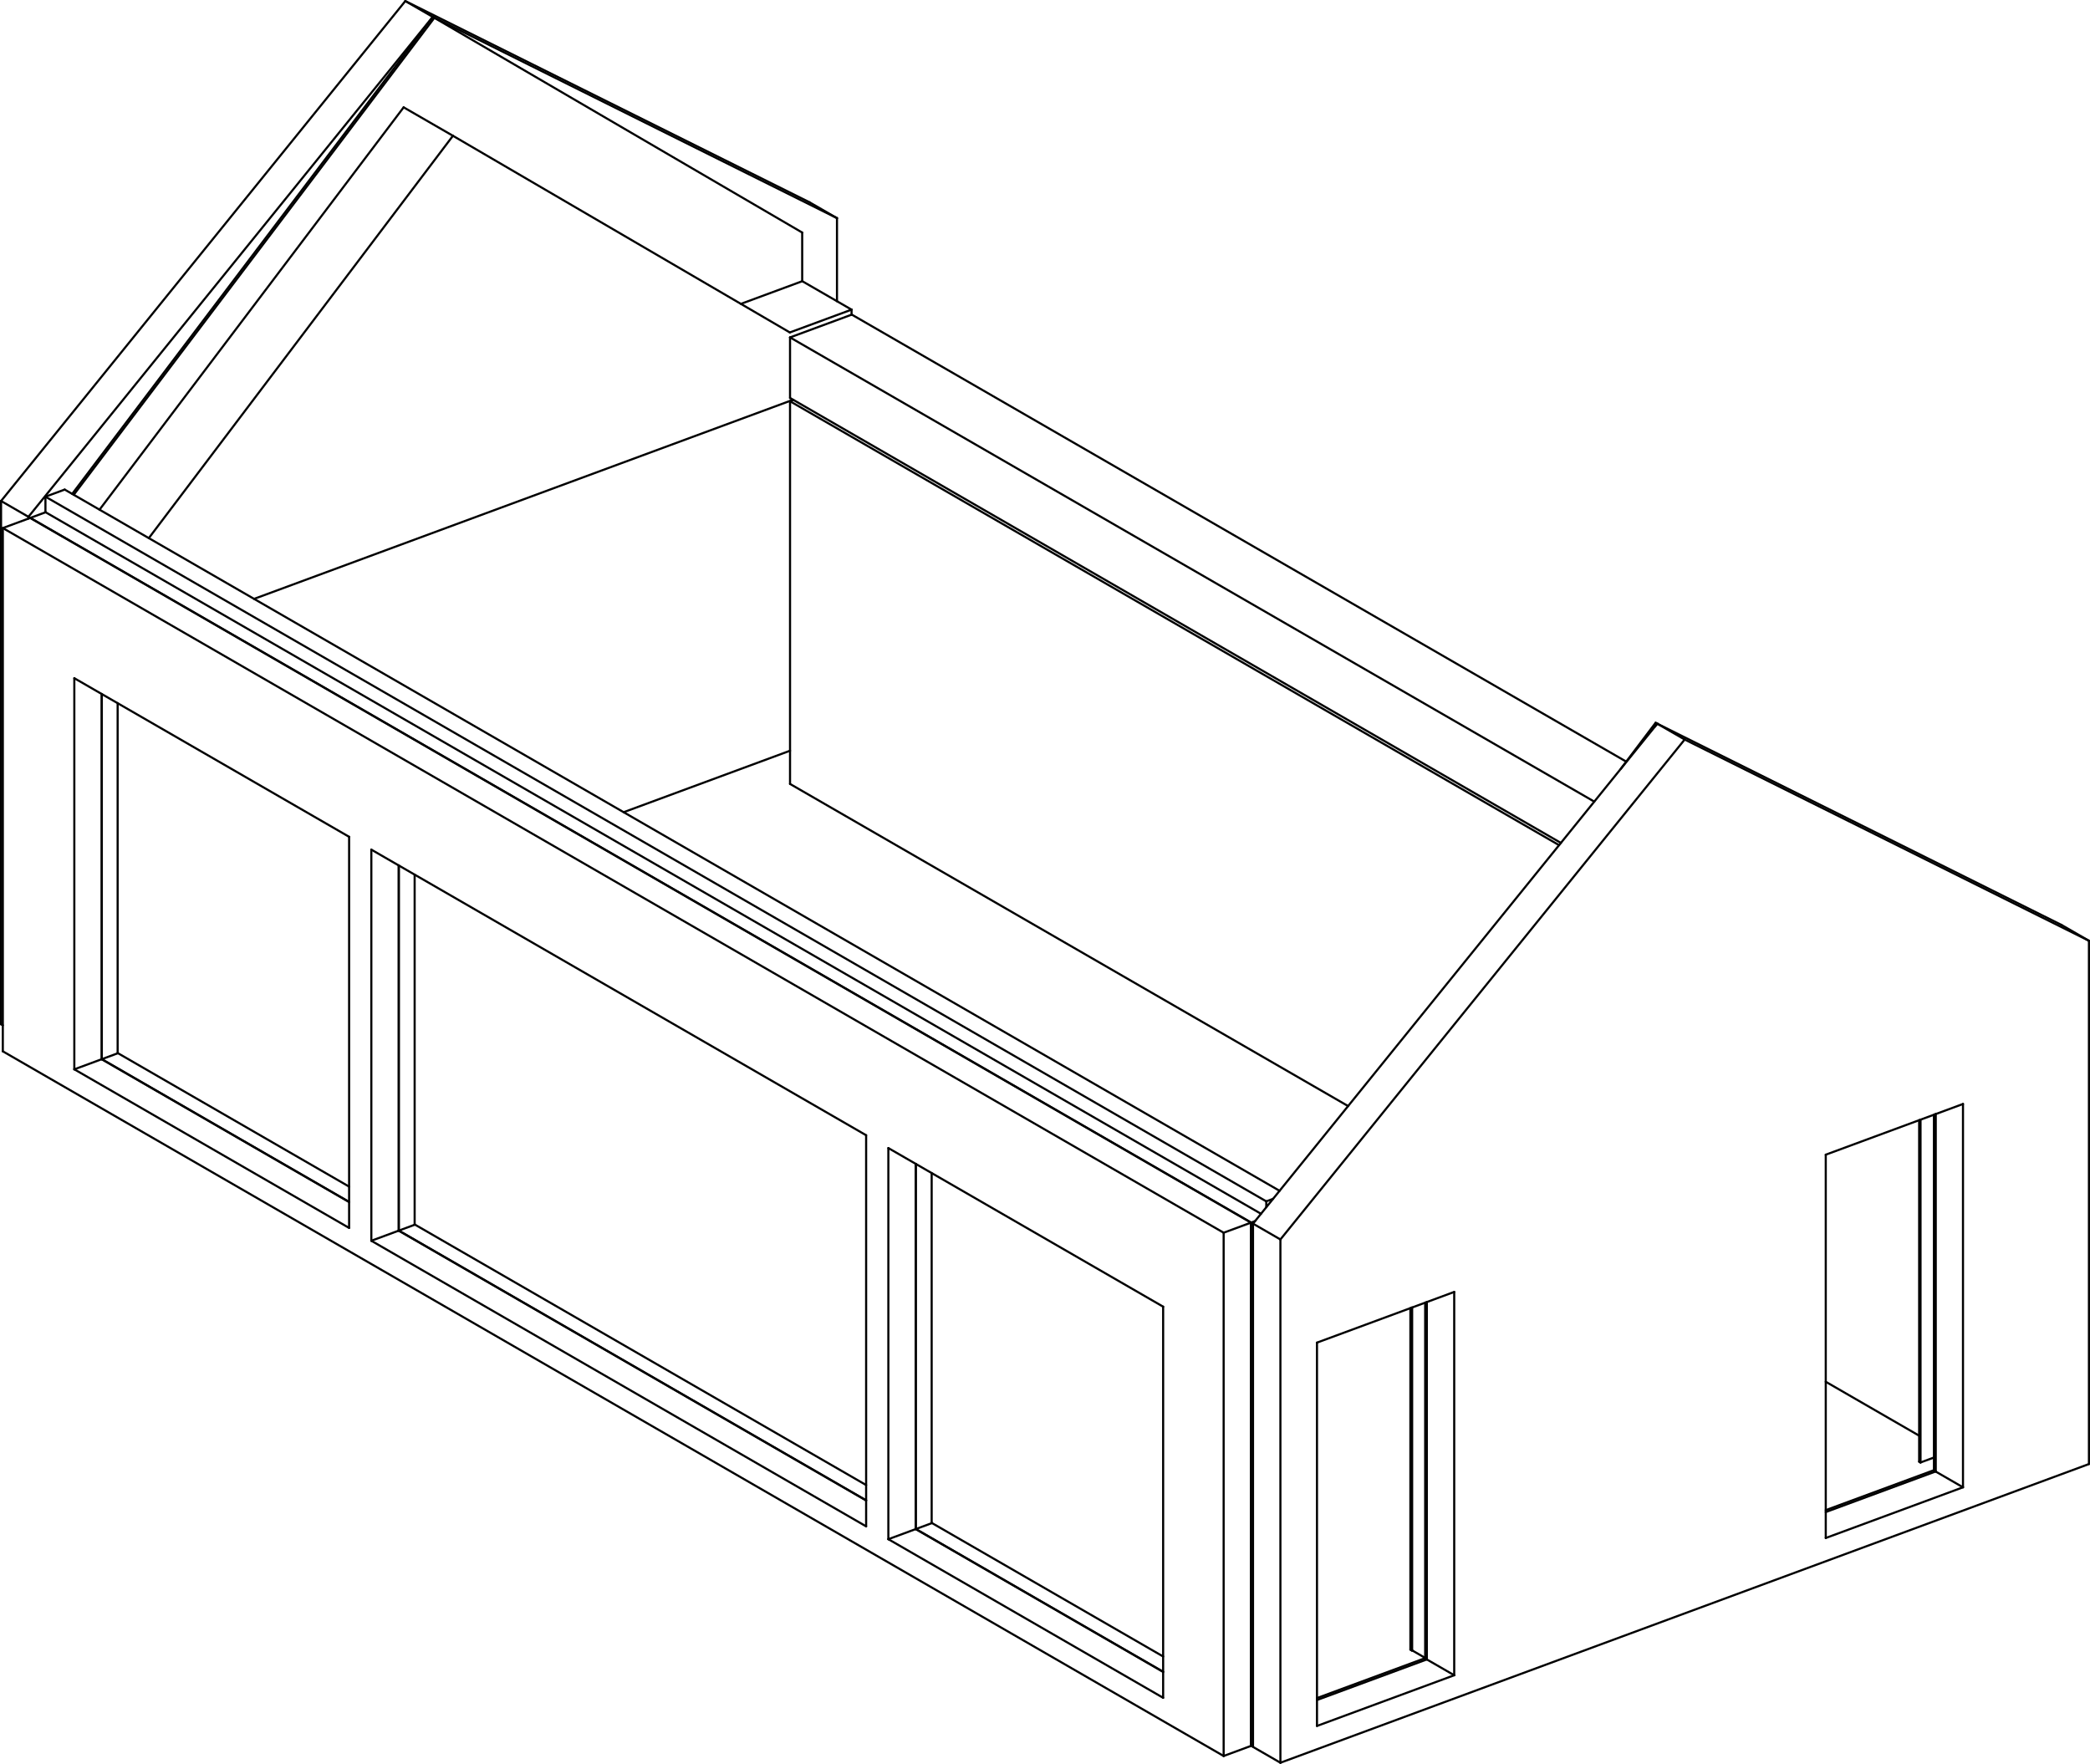
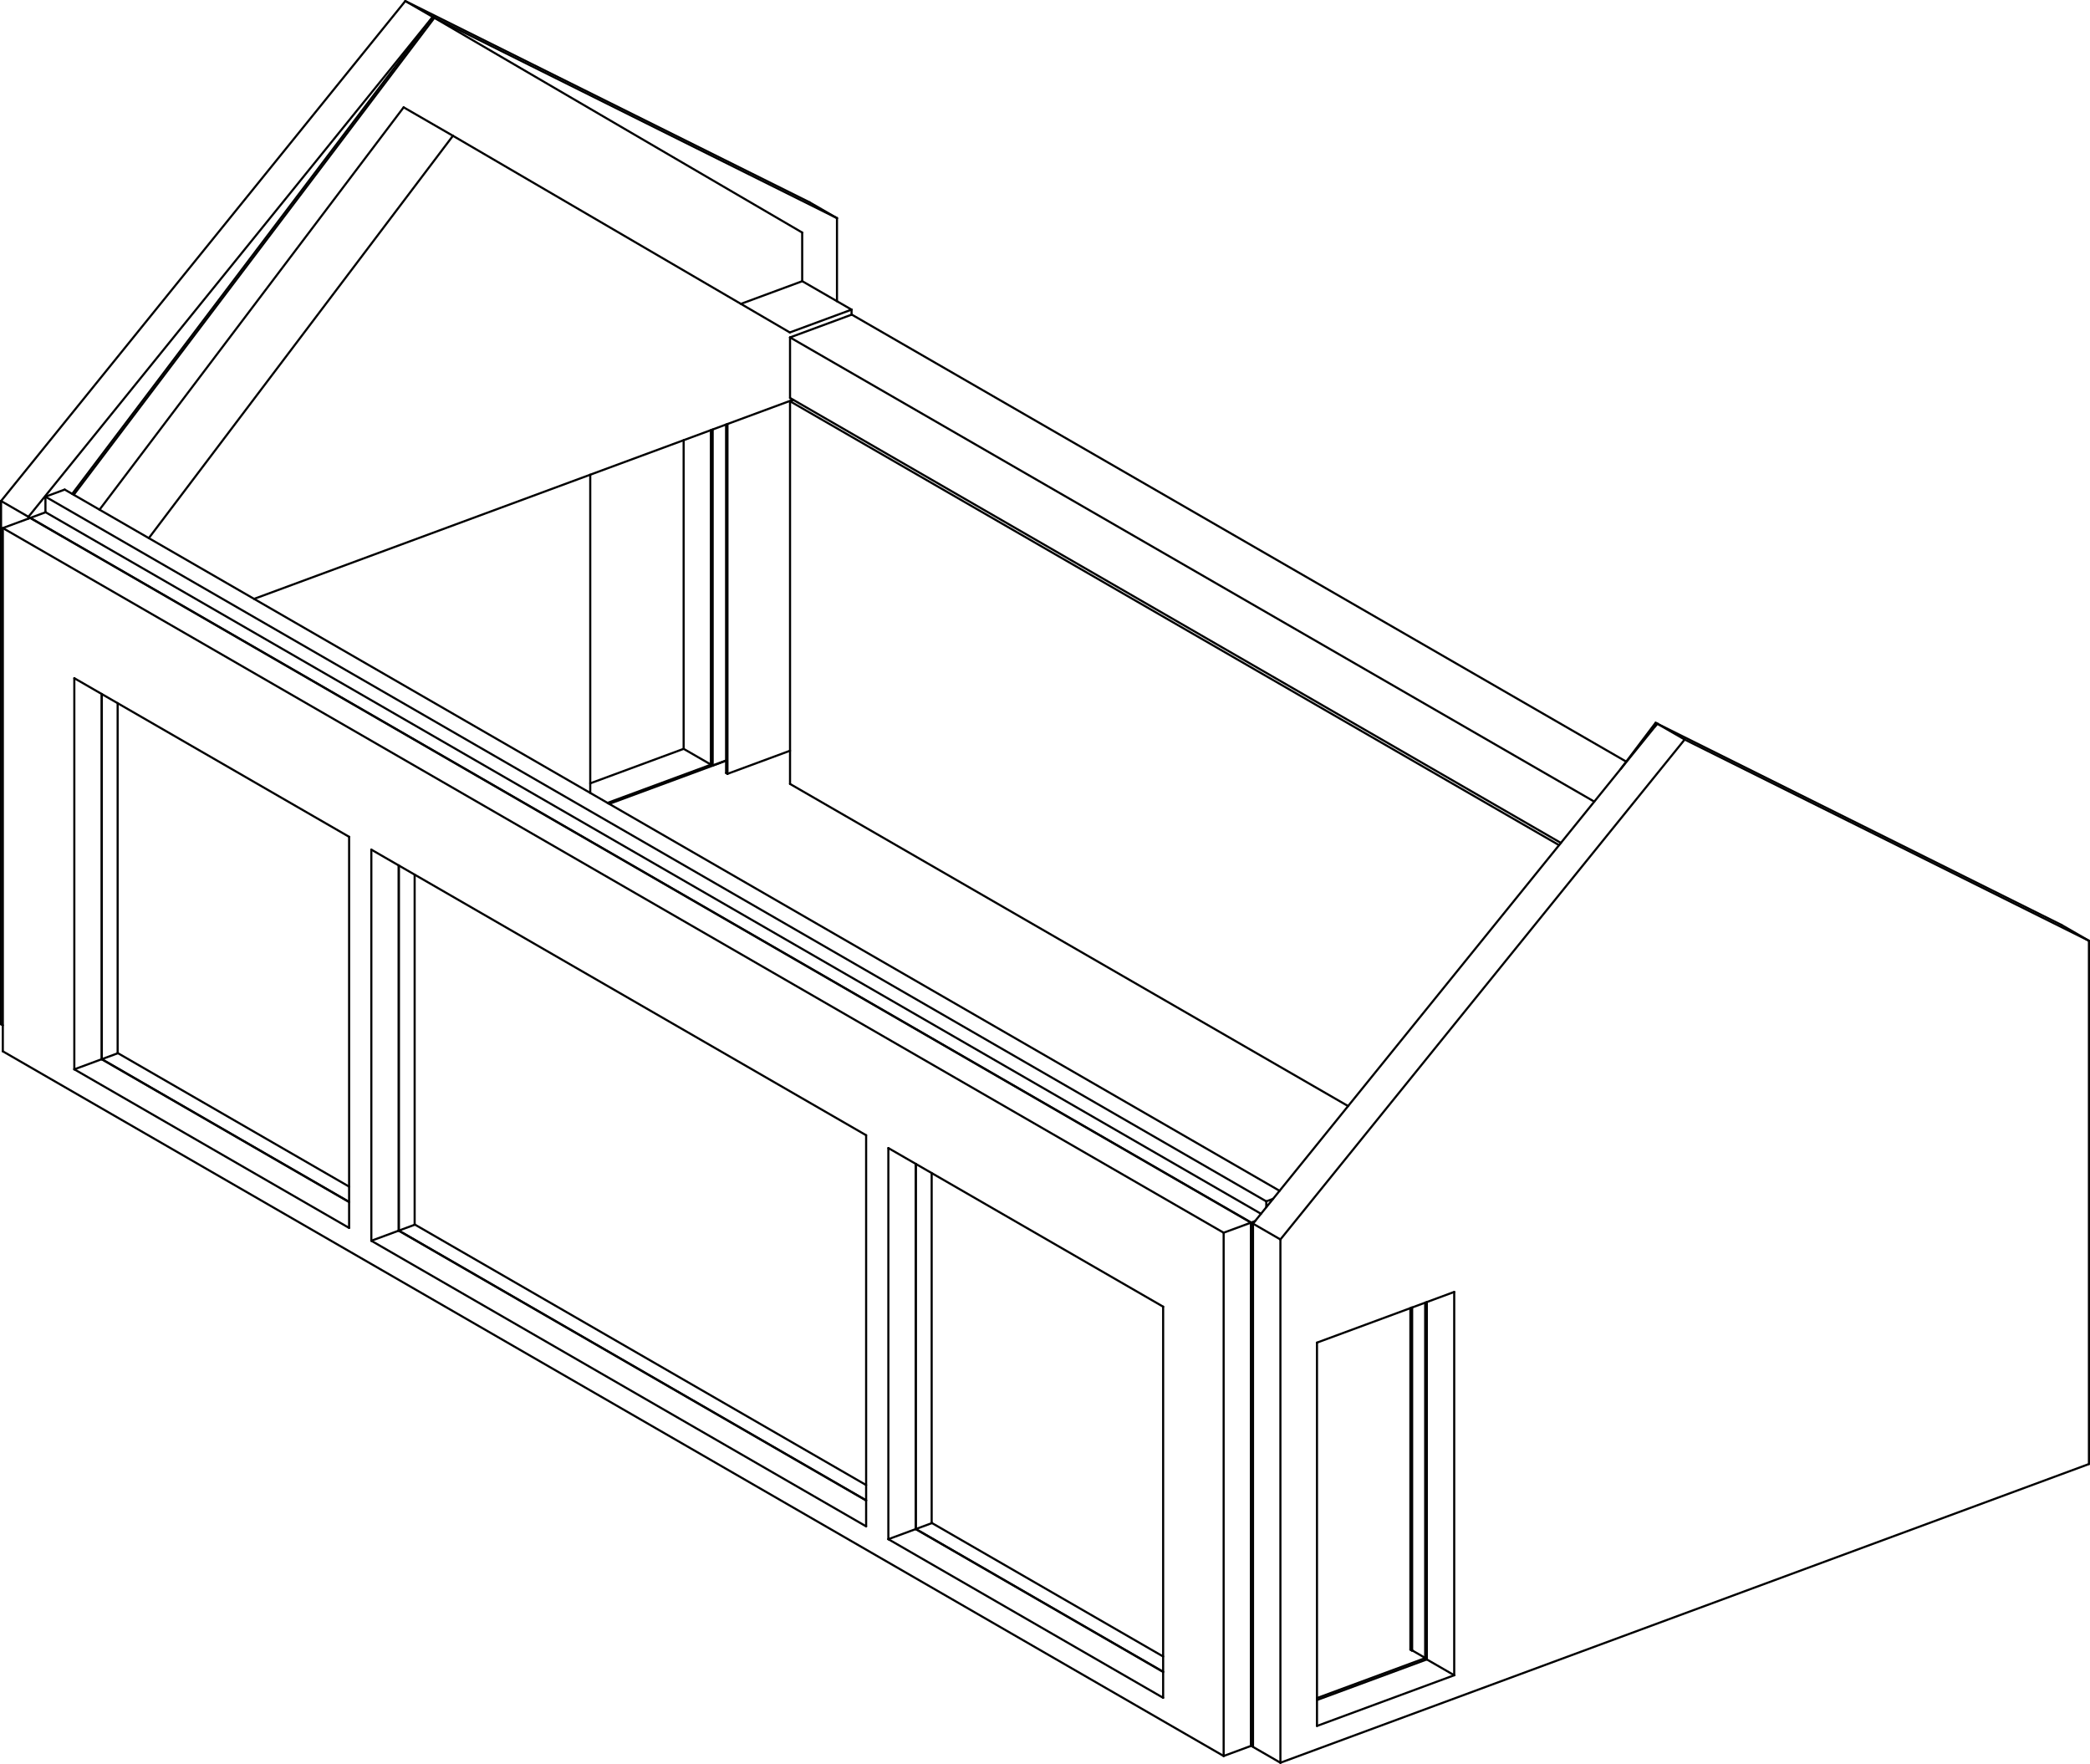
<svg xmlns="http://www.w3.org/2000/svg" width="11868.712mm" height="10015.952mm" viewBox="-5856.269 -4612.79 11868.712 10015.952" version="1.1">
  <g transform="scale(1,-1)" stroke-linecap="round">
    <g fill="none" stroke="rgb(0,0,0)" stroke-width="12.0" id="visible">
      <line x1="1622.645" y1="-5030.086" x2="2237.033" y2="-4803.128" />
-       <line x1="4511.86" y1="-3962.794" x2="5126.248" y2="-3735.836" />
+       <line x1="-2396.643" y1="47.831" x2="-1732.904" y2="293.019" />
      <line x1="1092.592" y1="-5358.942" x2="1092.592" y2="-2387.471" />
      <line x1="1092.592" y1="-2387.471" x2="-5840.274" y2="1614.154" />
      <line x1="1092.592" y1="-5358.942" x2="-5840.274" y2="-1357.317" />
      <line x1="-5840.274" y1="-1357.317" x2="-5840.274" y2="1614.154" />
      <line x1="-5434.222" y1="-1459.525" x2="-3873.734" y2="-2360.233" />
      <line x1="-5434.222" y1="-1459.525" x2="-5434.222" y2="761.539" />
      <line x1="-5434.222" y1="761.539" x2="-3873.734" y2="-139.169" />
      <line x1="-3873.734" y1="-2360.233" x2="-3873.734" y2="-139.169" />
      <line x1="-3747.546" y1="-2433.069" x2="-937.667" y2="-4054.92" />
      <line x1="-3747.546" y1="-2433.069" x2="-3747.546" y2="-212.004" />
      <line x1="-937.667" y1="-4054.92" x2="-937.667" y2="-1833.856" />
      <line x1="-3747.546" y1="-212.004" x2="-937.667" y2="-1833.856" />
      <line x1="-811.479" y1="-4127.756" x2="749.009" y2="-5028.464" />
      <line x1="-811.479" y1="-4127.756" x2="-811.479" y2="-1906.692" />
      <line x1="749.009" y1="-5028.464" x2="749.009" y2="-2807.4" />
      <line x1="-811.479" y1="-1906.692" x2="749.009" y2="-2807.4" />
      <line x1="1092.592" y1="-5358.942" x2="1247.985" y2="-5301.539" />
      <line x1="1247.985" y1="-5301.539" x2="1247.985" y2="-2330.068" />
      <line x1="1092.592" y1="-2387.471" x2="1247.985" y2="-2330.068" />
      <line x1="-5840.274" y1="1614.154" x2="-5684.881" y2="1671.557" />
      <line x1="1247.985" y1="-2330.068" x2="-5684.881" y2="1671.557" />
      <line x1="-5434.222" y1="-1459.525" x2="-5278.829" y2="-1402.122" />
      <line x1="-5278.829" y1="-1402.122" x2="-3873.734" y2="-2213.138" />
      <line x1="-5278.829" y1="-1402.122" x2="-5278.829" y2="671.847" />
      <line x1="-3747.546" y1="-2433.069" x2="-3592.153" y2="-2375.666" />
      <line x1="-3592.153" y1="-2375.666" x2="-937.667" y2="-3907.825" />
      <line x1="-3592.153" y1="-2375.666" x2="-3592.153" y2="-301.697" />
      <line x1="-811.479" y1="-4127.756" x2="-656.086" y2="-4070.353" />
      <line x1="-656.086" y1="-4070.353" x2="749.009" y2="-4881.369" />
      <line x1="-656.086" y1="-4070.353" x2="-656.086" y2="-1996.384" />
      <line x1="1248.765" y1="-5301.251" x2="1248.765" y2="-2329.779" />
      <line x1="1248.765" y1="-2329.779" x2="-5684.1" y2="1671.846" />
      <line x1="1248.765" y1="-5301.251" x2="1247.985" y2="-5300.8" />
      <line x1="-5684.1" y1="1671.107" x2="-5684.1" y2="1671.846" />
      <line x1="-5278.048" y1="-1401.833" x2="-3873.734" y2="-2212.399" />
      <line x1="-5278.048" y1="-1401.833" x2="-5278.048" y2="671.396" />
      <line x1="-3591.372" y1="-2375.377" x2="-937.667" y2="-3907.086" />
      <line x1="-3591.372" y1="-2375.377" x2="-3591.372" y2="-302.147" />
      <line x1="-655.305" y1="-4070.064" x2="749.009" y2="-4880.629" />
      <line x1="-655.305" y1="-4070.064" x2="-655.305" y2="-1996.834" />
      <line x1="1248.765" y1="-5301.251" x2="1259.385" y2="-5297.328" />
      <line x1="1248.765" y1="-2329.779" x2="1270.977" y2="-2321.574" />
      <line x1="-5684.1" y1="1671.846" x2="-5597.268" y2="1703.922" />
      <line x1="-5278.048" y1="-1401.833" x2="-5186.374" y2="-1367.969" />
      <line x1="-3591.372" y1="-2375.377" x2="-3499.698" y2="-2341.512" />
      <line x1="-655.305" y1="-4070.064" x2="-563.631" y2="-4036.199" />
      <line x1="1334.661" y1="-2242.82" x2="1334.661" y2="-2209.348" />
      <line x1="1334.661" y1="-2209.348" x2="-5598.205" y2="1792.277" />
      <line x1="-5598.205" y1="1704.463" x2="-5598.205" y2="1792.277" />
      <line x1="1304.701" y1="-2279.869" x2="-5598.205" y2="1704.463" />
      <line x1="1410.167" y1="-2149.446" x2="-5488.883" y2="1832.661" />
      <line x1="1334.661" y1="-2209.348" x2="1373.256" y2="-2195.091" />
      <line x1="-5598.205" y1="1792.277" x2="-5488.883" y2="1832.661" />
      <line x1="1414.934" y1="-5397.163" x2="1259.385" y2="-5307.38" />
      <line x1="1414.934" y1="-5397.163" x2="6006.443" y2="-3701.033" />
      <line x1="1414.934" y1="-2425.691" x2="1259.385" y2="-2335.909" />
      <line x1="1414.934" y1="-2425.691" x2="1414.934" y2="-5397.163" />
      <line x1="1259.385" y1="-2335.909" x2="1259.385" y2="-5307.38" />
      <line x1="6006.443" y1="-729.562" x2="5850.894" y2="-639.78" />
      <line x1="6006.443" y1="-3701.033" x2="6006.443" y2="-729.562" />
      <line x1="3710.689" y1="413.341" x2="1414.934" y2="-2425.691" />
      <line x1="6006.443" y1="-729.562" x2="3710.689" y2="413.341" />
      <line x1="2401.952" y1="-4900.389" x2="1622.645" y2="-5188.269" />
      <line x1="2401.952" y1="-4900.389" x2="2401.952" y2="-2723.675" />
+       <line x1="2401.952" y1="-2723.675" x2="1622.645" y2="-3011.555" />
      <line x1="1622.645" y1="-5188.269" x2="1622.645" y2="-3011.555" />
-       <line x1="2401.952" y1="-2723.675" x2="1622.645" y2="-3011.555" />
-       <line x1="5291.167" y1="-3833.096" x2="4511.86" y2="-4120.977" />
-       <line x1="5291.167" y1="-3833.096" x2="5291.167" y2="-1656.383" />
-       <line x1="5291.167" y1="-1656.383" x2="4511.86" y2="-1944.263" />
-       <line x1="4511.86" y1="-4120.977" x2="4511.86" y2="-1944.263" />
      <line x1="3555.14" y1="503.123" x2="1259.385" y2="-2335.909" />
      <line x1="5850.894" y1="-639.78" x2="3555.14" y2="503.123" />
      <line x1="2246.403" y1="-4810.606" x2="1622.645" y2="-5041.026" />
      <line x1="2246.403" y1="-4810.606" x2="2246.403" y2="-2781.136" />
-       <line x1="5135.618" y1="-3743.314" x2="4511.86" y2="-3973.734" />
-       <line x1="5135.618" y1="-3743.314" x2="5135.618" y2="-1713.843" />
      <line x1="3710.689" y1="413.341" x2="3555.14" y2="503.123" />
      <line x1="2401.952" y1="-4900.389" x2="2246.403" y2="-4810.606" />
-       <line x1="5291.167" y1="-3833.096" x2="5135.618" y2="-3743.314" />
      <line x1="-5840.274" y1="-1209.483" x2="-5850.269" y2="-1203.714" />
      <line x1="-5694.72" y1="1677.975" x2="-5850.269" y2="1767.758" />
      <line x1="-5694.72" y1="1677.975" x2="-5694.72" y2="1667.923" />
      <line x1="-5850.269" y1="1767.758" x2="-5850.269" y2="-1203.714" />
      <line x1="-1103.211" y1="3374.105" x2="-1258.761" y2="3463.887" />
      <line x1="-1103.211" y1="2902.245" x2="-1103.211" y2="3374.105" />
      <line x1="-3398.966" y1="4517.007" x2="-5694.72" y2="1677.975" />
      <line x1="-1103.211" y1="3374.105" x2="-3398.966" y2="4517.007" />
+       <line x1="-1818.487" y1="270.57" x2="-2406.325" y2="53.42" />
+       <line x1="-1818.487" y1="270.57" x2="-1818.487" y2="2170.538" />
      <line x1="-3554.515" y1="4606.79" x2="-5850.269" y2="1767.758" />
      <line x1="-1258.761" y1="3463.887" x2="-3554.515" y2="4606.79" />
+       <line x1="-1974.036" y1="360.353" x2="-2504.402" y2="164.432" />
+       <line x1="-1974.036" y1="360.353" x2="-1974.036" y2="2113.077" />
      <line x1="-3398.966" y1="4517.007" x2="-3554.515" y2="4606.79" />
+       <line x1="-1818.487" y1="270.57" x2="-1974.036" y2="360.353" />
      <line x1="3554.515" y1="503.483" x2="3541.326" y2="486.04" />
      <line x1="3555.137" y1="503.12" x2="3554.515" y2="503.483" />
-       <line x1="5134.993" y1="-3742.066" x2="5135.618" y2="-3741.836" />
-       <line x1="5134.993" y1="-3742.066" x2="5134.993" y2="-1714.074" />
      <line x1="2245.779" y1="-4809.359" x2="2246.403" y2="-4809.128" />
      <line x1="2245.779" y1="-4809.359" x2="2245.779" y2="-2781.366" />
      <line x1="3545.769" y1="508.531" x2="3347.937" y2="246.886" />
-       <line x1="5126.248" y1="-3737.018" x2="5126.248" y2="-1717.305" />
      <line x1="2237.033" y1="-4804.311" x2="2237.033" y2="-2784.597" />
      <line x1="3554.515" y1="503.483" x2="3545.769" y2="508.531" />
-       <line x1="5126.248" y1="-3737.018" x2="5134.993" y2="-3742.066" />
      <line x1="2237.033" y1="-4804.311" x2="2245.779" y2="-4809.359" />
      <line x1="-3389.595" y1="4511.599" x2="-5437.565" y2="1803.04" />
      <line x1="-1300.771" y1="3292.255" x2="-3389.595" y2="4511.599" />
      <line x1="-1300.771" y1="3015.832" x2="-1300.771" y2="3292.255" />
+       <line x1="-1809.117" y1="266.049" x2="-1732.904" y2="294.202" />
+       <line x1="-1809.117" y1="266.049" x2="-1809.117" y2="2174" />
      <line x1="-3398.341" y1="4516.647" x2="-5446.311" y2="1808.088" />
+       <line x1="-1817.863" y1="271.097" x2="-1817.863" y2="2170.769" />
      <line x1="-3389.595" y1="4511.599" x2="-3398.341" y2="4516.647" />
+       <line x1="-1817.863" y1="271.097" x2="-1809.117" y2="266.049" />
      <line x1="-565.505" y1="-4035.118" x2="-565.505" y2="-2048.667" />
      <line x1="749.009" y1="-4793.851" x2="-565.505" y2="-4035.118" />
      <line x1="-3501.572" y1="-2340.43" x2="-3501.572" y2="-353.98" />
      <line x1="-937.667" y1="-3820.307" x2="-3501.572" y2="-2340.43" />
      <line x1="-5188.249" y1="-1366.887" x2="-5188.249" y2="619.564" />
      <line x1="-3873.734" y1="-2125.62" x2="-5188.249" y2="-1366.887" />
      <line x1="2997.448" y1="-186.544" x2="-1369.8" y2="2334.216" />
      <line x1="-1369.8" y1="161.05" x2="-1369.8" y2="2334.216" />
-       <line x1="5042.226" y1="-3539.948" x2="4511.86" y2="-3233.823" />
      <line x1="1799.346" y1="-1668.169" x2="-1369.8" y2="161.05" />
      <line x1="-1369.8" y1="2334.216" x2="-1350.122" y2="2341.485" />
      <line x1="3197.31" y1="60.615" x2="-1369.8" y2="2696.734" />
      <line x1="-1369.8" y1="2352.843" x2="-1369.8" y2="2696.734" />
      <line x1="3007.717" y1="-173.844" x2="-1369.8" y2="2352.843" />
      <line x1="3378.822" y1="287.734" x2="-1019.19" y2="2826.251" />
      <line x1="-1369.8" y1="2696.734" x2="-1019.19" y2="2826.251" />
      <line x1="-4413.471" y1="1211.936" x2="-1352.309" y2="2342.747" />
      <line x1="-1020.439" y1="2854.469" x2="-1300.303" y2="3016.006" />
      <line x1="-1020.439" y1="2825.79" x2="-1020.439" y2="2854.469" />
      <line x1="-1020.439" y1="2854.469" x2="-1371.049" y2="2724.952" />
      <line x1="-1300.303" y1="3016.006" x2="-1648.99" y2="2887.199" />
      <line x1="-3284.178" y1="3841.734" x2="-3564.041" y2="4003.27" />
      <line x1="-1371.049" y1="2724.952" x2="-3284.178" y2="3841.734" />
      <line x1="-3284.178" y1="3841.734" x2="-5011.217" y2="1556.953" />
      <line x1="-3564.041" y1="4003.27" x2="-5291.08" y2="1718.49" />
      <line x1="2163.007" y1="-4759.218" x2="2163.007" y2="-2811.943" />
      <line x1="2237.033" y1="-4801.945" x2="2163.007" y2="-4759.218" />
      <line x1="2160.82" y1="-4759.434" x2="2163.007" y2="-4758.626" />
      <line x1="2160.82" y1="-2812.751" x2="2160.82" y2="-4759.434" />
      <line x1="2160.82" y1="-4759.434" x2="2153.011" y2="-4754.927" />
      <line x1="2153.011" y1="-2815.635" x2="2153.011" y2="-4754.927" />
-       <line x1="5050.035" y1="-3692.142" x2="5126.248" y2="-3663.988" />
-       <line x1="5050.035" y1="-1745.458" x2="5050.035" y2="-3692.142" />
-       <line x1="5050.035" y1="-3692.142" x2="5042.226" y2="-3687.635" />
-       <line x1="5042.226" y1="-1748.343" x2="5042.226" y2="-3687.635" />
-       <line x1="-2314.807" y1="0.596" x2="-1369.8" y2="349.687" />
+       <line x1="-2504.402" y1="1917.157" x2="-2504.402" y2="110.029" />
+       <line x1="-1725.095" y1="218.439" x2="-1369.8" y2="349.687" />
+       <line x1="-1725.095" y1="2205.038" x2="-1725.095" y2="218.439" />
+       <line x1="-1725.095" y1="218.439" x2="-1732.904" y2="222.946" />
+       <line x1="-1732.904" y1="2202.153" x2="-1732.904" y2="222.946" />
    </g>
  </g>
</svg>
